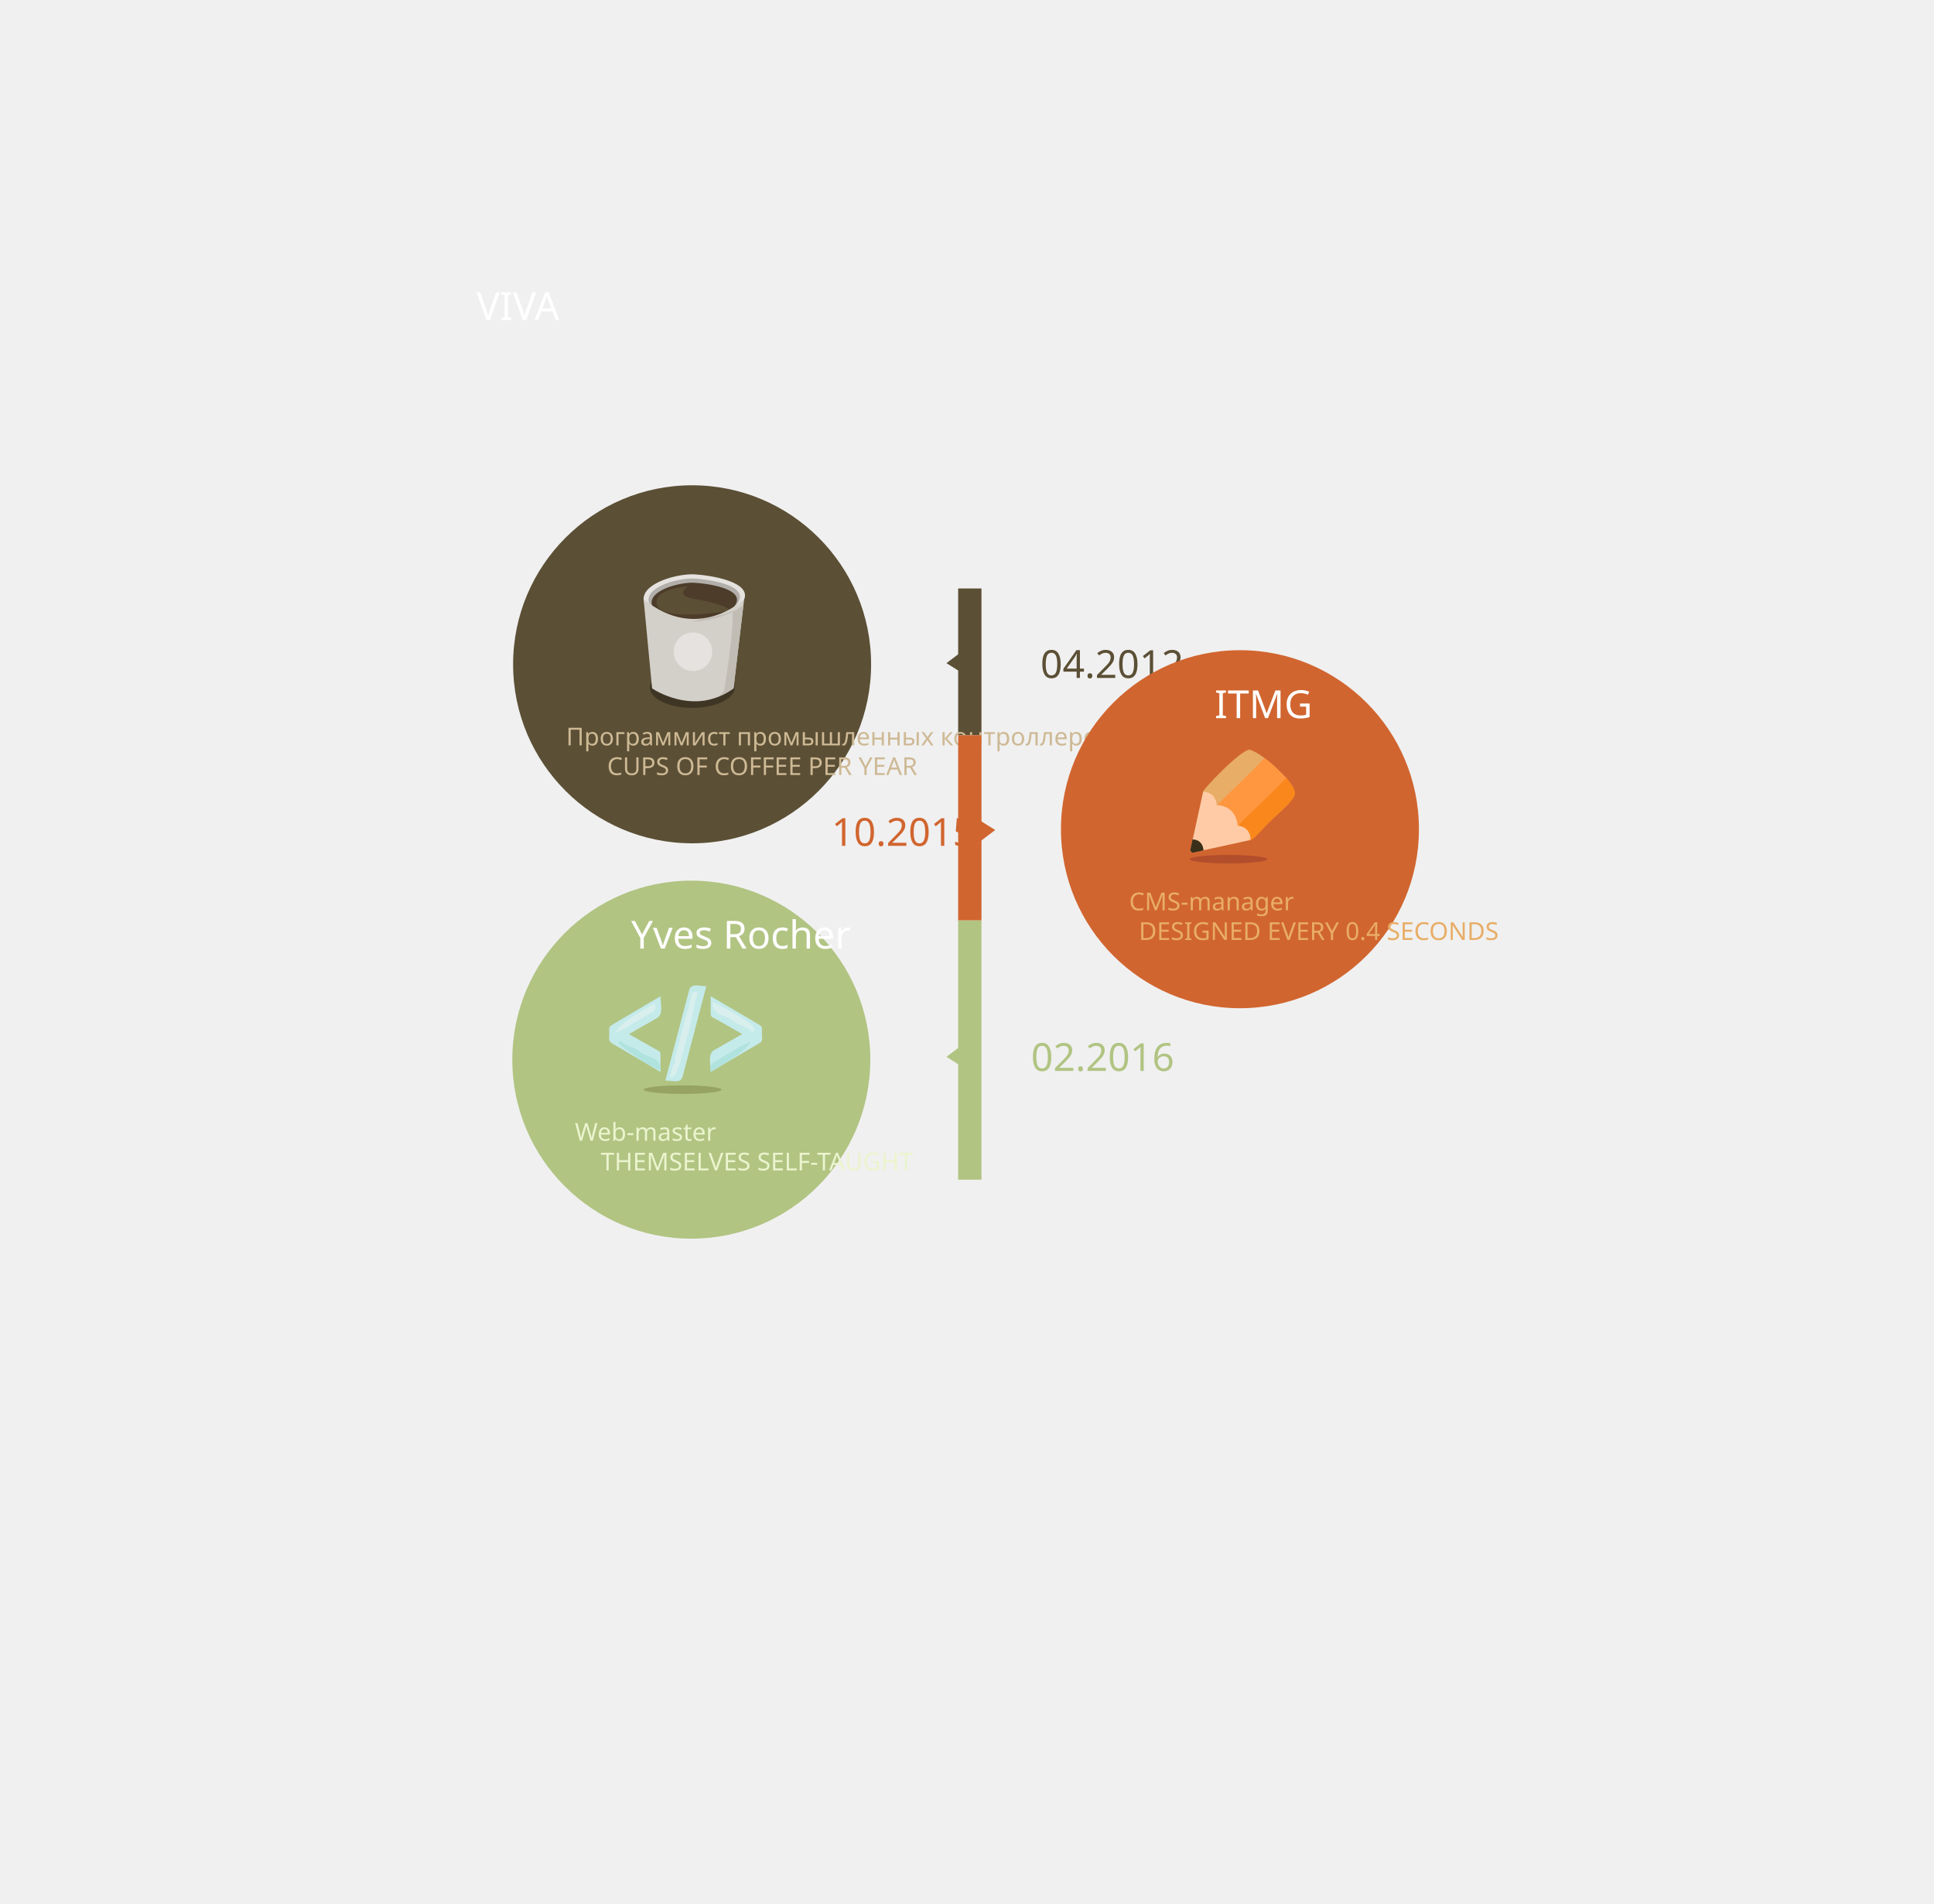
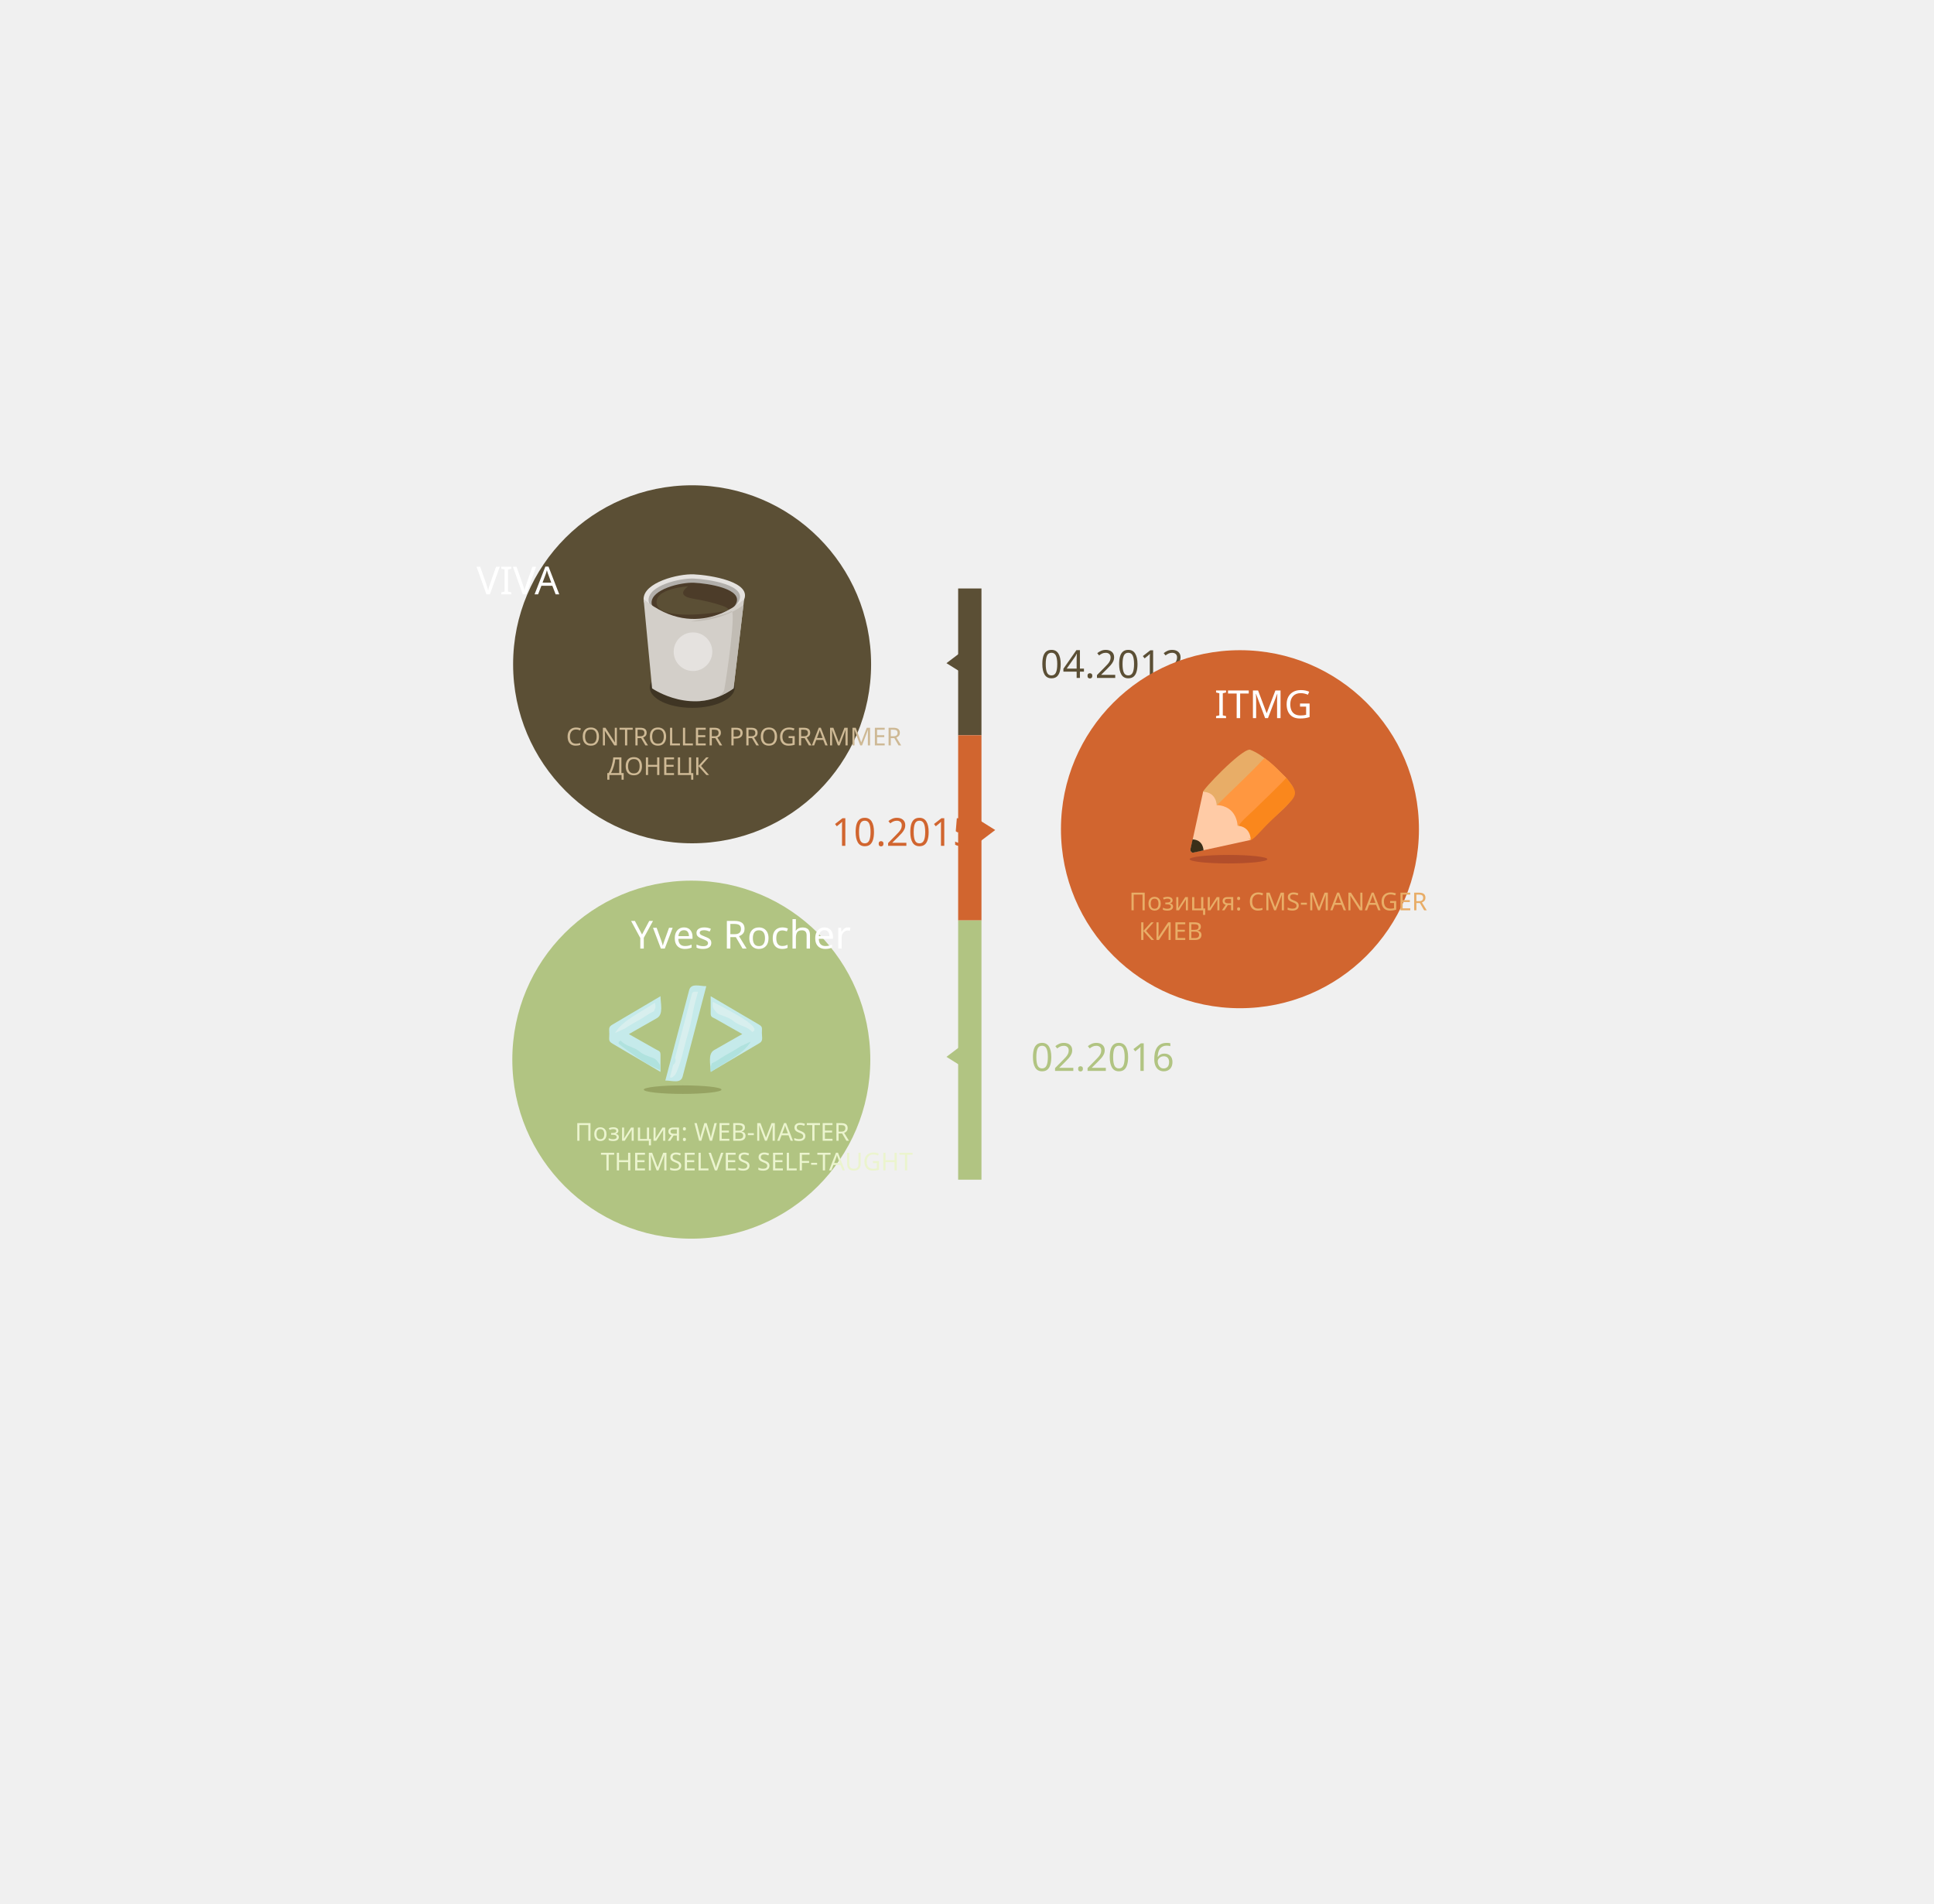
<svg xmlns="http://www.w3.org/2000/svg" version="1.1" id="InteractiveSVG" x="0px" y="0px" width="1024px" height="1008px" viewBox="0 0 1024 1388" enable-background="new 0 0 1024 1388" xml:space="preserve">
  <g id="timeline">
    <g id="viva">
      <rect x="505.545" y="429" fill="#5B4F35" width="17" height="107" />
      <polyline fill="#5B4F35" points="509.334,474.132 497.023,483.456 514.566,494.415   " />
      <g>
        <text transform="matrix(1 0 0 1 565.5449 494.2139)" fill="#5B4F35" font-family="'LeagueGothic'" font-size="28.225">04.2012</text>
      </g>
      <g id="viva-badge">
        <circle fill="#5B4F35" cx="311.581" cy="484.273" r="130.5" />
        <g id="viva-title">
-           <text transform="matrix(1 0 0 1 154.416 233.2793)" fill="#FFFFFF" font-family="'LeagueGothic'" font-size="28.225">VIVA</text>
+           <text transform="matrix(1 0 0 1 154.416 433.2793)" fill="#FFFFFF" font-family="'LeagueGothic'" font-size="28.225">VIVA</text>
        </g>
        <g id="viva-details">
          <g id="viva-icon">
            <path fill="#E5E2DF" d="M309.772,453.977c0,0-33.564-4.988-33.564-17.213c0-12.221,25.302-18.59,36.662-18.069       c11.36,0.517,43.72,5.336,36.146,19.447C341.443,452.255,309.772,453.977,309.772,453.977z" />
            <ellipse fill="#3F3524" cx="311.706" cy="501.148" rx="31" ry="14.875" />
            <path fill="#B2AFAB" d="M310.105,452.25c0,0-30.283-4.311-30.283-14.859c0-10.551,22.829-16.049,33.078-15.603       c10.249,0.446,39.441,4.604,32.608,16.791C338.68,450.765,310.105,452.25,310.105,452.25z" />
            <path fill="#4C3C29" d="M310.308,453.28c0,0-28.29-4.025-28.29-13.881c0-9.856,21.327-14.993,30.902-14.576       c9.575,0.417,36.85,4.304,30.466,15.687S310.308,453.28,310.308,453.28z" />
            <path fill="#5B4F35" d="M308.74,427.438c0,0-25.475,1.38-22.893,13.081c2.582,11.704,40.105,6.717,49.572,5.164       c9.467-1.55-7.717-6.643-23.194-9.261C298.425,434.088,308.74,427.438,308.74,427.438z" />
            <path fill="#D3CFC9" d="M276.208,436.764l6.196,65.063c0,0,30.466,21.171,59.383,0l7.746-65.063       C349.533,436.764,315.969,469.295,276.208,436.764z" />
            <path fill="#C1BCB4" d="M310.547,453.029c0,0,21.171,0.671,38.47-11.932l-7.229,60.729c0,0-12.646,9.253-27.624,9.398       c0,0,19.362-0.71,20.911-8.714s9.145-60.402,4.815-56.801C336.796,448.297,310.547,453.029,310.547,453.029z" />
            <circle fill="#E5E2DF" cx="312.225" cy="475.104" r="14.071" />
          </g>
          <rect x="219.11" y="530.174" fill="none" width="187" height="68" />
-           <text transform="matrix(1 0 0 1 219.7134 543.4023)" fill="#CEB995" font-family="'LeagueGothic'" font-size="18">Программист промышленных контроллеров </text>
-           <text transform="matrix(1 0 0 1 249.6372 565.0039)" fill="#CEB995" font-family="'LeagueGothic'" font-size="18">CUPS OF COFFEE PER YEAR</text>
+           <text transform="matrix(1 0 0 1 219.7134 543.4023)" fill="#CEB995" font-family="'LeagueGothic'" font-size="18">CONTROLLER PROGRAMMER</text>
+           <text transform="matrix(1 0 0 1 249.6372 565.0039)" fill="#CEB995" font-family="'LeagueGothic'" font-size="18">ДОНЕЦК</text>
        </g>
      </g>
    </g>
    <g id="itmg">
      <rect x="505.545" y="536" fill="#D1652F" width="17" height="135" />
      <polyline fill="#D1652F" points="520.256,614.415 532.566,605.092 515.023,594.132   " />
      <text transform="matrix(1 0 0 1 413.2793 616.6328)" fill="#D1652F" font-family="'LeagueGothic'" font-size="28.225">10.2015</text>
      <g id="itmg-badge">
        <circle fill="#D1652F" cx="711" cy="604.5" r="130.5" />
        <g id="itmg-title">
          <text transform="matrix(1 0 0 1 692.4639 523.5059)" fill="#FFFFFF" font-family="'LeagueGothic'" font-size="28.225">ITMG</text>
        </g>
        <g id="itmg-details">
          <rect x="616.468" y="650.4" fill="none" width="187" height="68" />
-           <text transform="matrix(1 0 0 1 630.1738 663.6289)" fill="#E8AD67" font-family="'LeagueGothic'" font-size="18">CMS-manager </text>
-           <text transform="matrix(1 0 0 1 637.2568 685.2305)" fill="#E8AD67" font-family="'LeagueGothic'" font-size="18">DESIGNED EVERY 0.4 SECONDS</text>
+           <text transform="matrix(1 0 0 1 630.1738 663.6289)" fill="#E8AD67" font-family="'LeagueGothic'" font-size="18">Позиция: CMS-MANAGER</text>
+           <text transform="matrix(1 0 0 1 637.2568 685.2305)" fill="#E8AD67" font-family="'LeagueGothic'" font-size="18">КИЕВ</text>
          <g>
            <ellipse fill="#B24E2B" cx="702.667" cy="626.357" rx="28.333" ry="3.108" />
            <path fill="#E8AD67" d="M747.848,571.088c-1.031-1.348-2.066-2.696-3.104-4.044c-0.12-0.09-0.126-0.073-0.021,0.049       c-6.992-6.938-16.916-17.188-26.563-20.604c-6.818,0.049-34.996,29.881-34.142,30.987c3.136,4.072,7.953,7.688,11.637,11.258       c6.826,6.612,14.438,18.08,22.894,22.438c1.931,0.993,13.041-11.333,14.405-12.698       C740.178,591.256,756.135,581.434,747.848,571.088C746.795,569.753,748.896,572.398,747.848,571.088z" />
            <path fill="#E8AD67" d="M747.744,565.267c-0.063-0.094-0.163-0.25-0.324-0.492C747.55,564.969,747.67,565.153,747.744,565.267z       " />
            <path fill="#FFCBA6" d="M674.914,620.213c0.208,0.291,0.407,0.587,0.604,0.885c0.246,0.143,0.49,0.287,0.734,0.438       c0.109,0.005,0.215,0.02,0.324,0.021l42.611-9.315l-35.033-35.034l-9.229,42.196       C674.922,619.673,674.912,619.943,674.914,620.213z" />
            <path fill="#FF9740" d="M744.743,567.044c-5.46-5.326-9.369-9.872-15.87-14.435c-10.965,11.813-23.418,23.102-34.816,34.499       c2.159,2.154,12.971,15.569,15.816,14.505c3.752-1.406,6.417-6.339,9.303-9.068       C721.91,589.957,745.939,568.634,744.743,567.044C744.712,567.025,744.813,567.135,744.743,567.044z" />
            <path fill="#FA871C" d="M747.848,571.088c-1.156-1.463-2.191-3.245-3.193-4.101c0.431,0.597-21.375,21.366-23.58,23.567       c-1.896,1.896-12.609,10.944-10.925,12.646c2.837,2.854,5.636,6.324,8.563,9.084c1.121,1.056,9.459-8.576,10.964-10.082       c5.245-5.244,9.55-9.049,14.794-14.293C751.135,581.246,753.733,578.44,747.848,571.088       C746.795,569.753,749.34,572.971,747.848,571.088z" />
            <path fill="#FFCBA6" d="M694.057,587.108c0,0,0.004-9.531-9.896-9.901l0.313,4.566L694.057,587.108z" />
            <path fill="#FFCBA6" d="M718.831,611.882c0,0,0.003-9.531-9.901-9.897l0.313,4.563L718.831,611.882z" />
            <path fill="#FFCBA6" d="M709.29,602.341c0,0,0.005-14.862-15.44-15.438l0.489,7.119L709.29,602.341z" />
            <path fill="#3A2F19" d="M674.938,618.93c-0.016,0.432-0.021,0.855-0.021,1.283c0.208,0.291,0.407,0.587,0.604,0.885       c0.244,0.143,0.488,0.287,0.732,0.438c0.218,0.009,0.426,0.037,0.646,0.051l7.57-1.656l-0.045-0.045       c0-0.026-0.006-7.65-7.94-7.957v0.017l-0.016-0.017L674.938,618.93z" />
          </g>
        </g>
      </g>
    </g>
    <g id="yr">
      <rect x="505.545" y="671" fill="#B1C482" width="17" height="189" />
      <polyline fill="#B1C482" points="509.334,761.133 497.023,770.455 514.566,781.415   " />
      <text transform="matrix(1 0 0 1 558.6953 780.7109)" fill="#B1C482" font-family="'LeagueGothic'" font-size="28.225">02.2016</text>
      <g id="yr-badge">
        <circle fill="#B1C482" cx="311" cy="772.5" r="130.5" />
        <g id="yr-title">
          <text transform="matrix(1 0 0 1 267.0991 691.5059)" fill="#FFFFFF" font-family="'LeagueGothic'" font-size="28.225">Yves Rocher</text>
        </g>
        <g id="yr-details">
          <rect x="215.893" y="818.4" fill="none" width="187" height="68" />
-           <text transform="matrix(1 0 0 1 226.1045 831.6289)" fill="#EBF4CE" font-family="'LeagueGothic'" font-size="18">Web-master</text>
+           <text transform="matrix(1 0 0 1 226.1045 831.6289)" fill="#EBF4CE" font-family="'LeagueGothic'" font-size="18">Позиция: WEB-MASTER</text>
          <text transform="matrix(1 0 0 1 244.9507 853.2305)" fill="#EBF4CE" font-family="'LeagueGothic'" font-size="18">THEMSELVES SELF-TAUGHT</text>
          <g>
            <g>
              <path fill="#C5EAEA" d="M288.536,781.442c-7.41-4.364-14.82-8.729-22.229-13.096c-4.238-2.491-8.476-4.987-12.713-7.483        c-3.251-1.914-2.378-2.964-2.378-6.992s-0.872-5.076,2.378-6.995c4.238-2.502,8.476-5.004,12.713-7.506        c7.41-4.375,14.82-8.75,22.229-13.125c0,5.268,2.337,13.159-2.585,15.964c-6.823,3.889-13.646,7.776-20.469,11.664        c6.484,3.668,12.968,7.337,19.452,11.005c2.426,1.372,3.602,1.264,3.602,4.002        C288.536,773.067,288.536,777.255,288.536,781.442L288.536,781.442z" />
              <path fill="#C5EAEA" d="M321.934,718.935c-3.695,14.128-7.396,28.258-11.096,42.385c-2.045,7.813-4.091,15.626-6.136,23.438        c-1.417,5.411-7.584,2.955-12.645,2.955c3.723-14.127,7.447-28.254,11.17-42.381c2.059-7.813,4.118-15.626,6.177-23.438        C310.825,716.502,316.882,718.935,321.934,718.935L321.934,718.935z" />
              <path fill="#C5EAEA" d="M325.124,726.245c7.41,4.354,14.82,8.706,22.229,13.06c4.238,2.489,8.479,4.979,12.717,7.473        c3.083,1.812,2.378,2.422,2.378,6.252c0,3.175,1.091,5.734-1.687,7.375c-4.002,2.359-8.005,4.727-12.008,7.09        c-7.877,4.646-15.754,9.302-23.631,13.952c0-5.269-2.336-13.16,2.583-15.963c6.816-3.888,13.634-7.771,20.452-11.652        c-6.479-3.672-12.957-7.344-19.438-11.016c-2.424-1.374-3.599-1.27-3.599-4.007        C325.124,734.62,325.124,730.433,325.124,726.245L325.124,726.245z" />
            </g>
            <g>
              <path fill="#D8EFEE" d="M262.599,749.777c3.488-2.453,7.213-4.396,11.053-6.573c3.574-2.025,6.571-4.487,10.172-5.979        c0.282-1.014,0.618-1.981,1.028-2.898c0.002-1.027-0.104-2.147-0.357-3.396c-9.313,6.521-23.597,12.796-29.029,22.021        c1.146-0.422,2.27-0.896,3.359-1.459C260.06,750.847,261.323,750.294,262.599,749.777z" />
              <path fill="#D8EFEE" d="M296.609,785.691c1.562-0.972,2.794-2.034,3.74-4.275c1.004-2.382,1.871-4.866,2.675-7.343        c1.916-5.901,2.993-12.075,4.829-18c1.9-6.132,3.223-12.047,4.358-18.409c0.896-5.016,2.386-9.813,3.716-14.676h-3.141        c-0.424,0.224-0.813,0.501-1.146,0.847l-12.5,47.433c0.883,1.656,0.261,4.088-1.283,4.864l-2.45,9.298        c0.297,0.037,0.597,0.086,0.899,0.166C296.409,785.623,296.507,785.661,296.609,785.691z" />
              <path fill="#D8EFEE" d="M331.876,739.698c3.642,1.318,7.204,2.412,10.216,4.938c3.1,2.604,7.588,3.313,10.954,5.587        c0.899,0.607,1.669,1.357,2.418,2.123c8.896-3.691-22.87-18.577-28.78-22.05c-0.201,1.688-0.139,3.137,0.133,4.416        C328.264,736.688,329.545,738.854,331.876,739.698z" />
            </g>
            <ellipse fill="#96A362" cx="304.667" cy="794.357" rx="28.333" ry="3.108" />
            <path fill="#B0E2DE" d="M347.197,762.58c-3.488,2.453-7.213,4.396-11.057,6.573c-3.57,2.021-6.567,4.483-10.172,5.979       c-0.278,1.018-0.618,1.985-1.024,2.902c-0.002,1.023,0.104,2.146,0.354,3.393c9.313-6.521,23.601-12.796,29.029-22.019       c-1.146,0.422-2.271,0.892-3.359,1.459C349.736,761.511,348.473,762.063,347.197,762.58z" />
            <path fill="#B0E2DE" d="M268.647,768.78c0.79,0.558,1.545,1.141,2.29,1.729c1.611,0.937,3.182,1.946,4.727,3.019       c3.847,2.662,8.484,4.511,12.657,6.713c0.149-1.52,0.084-2.85-0.163-4.022c-1.45-1.972-2.732-4.138-5.063-4.979       c-3.642-1.322-7.204-2.412-10.216-4.94c-3.096-2.6-7.588-3.313-10.954-5.587c-0.899-0.604-1.669-1.354-2.418-2.123       c-1.312,0.545-1.733,1.335-1.49,2.295C261.44,763.69,265.01,766.213,268.647,768.78z" />
          </g>
        </g>
      </g>
    </g>
  </g>
</svg>
